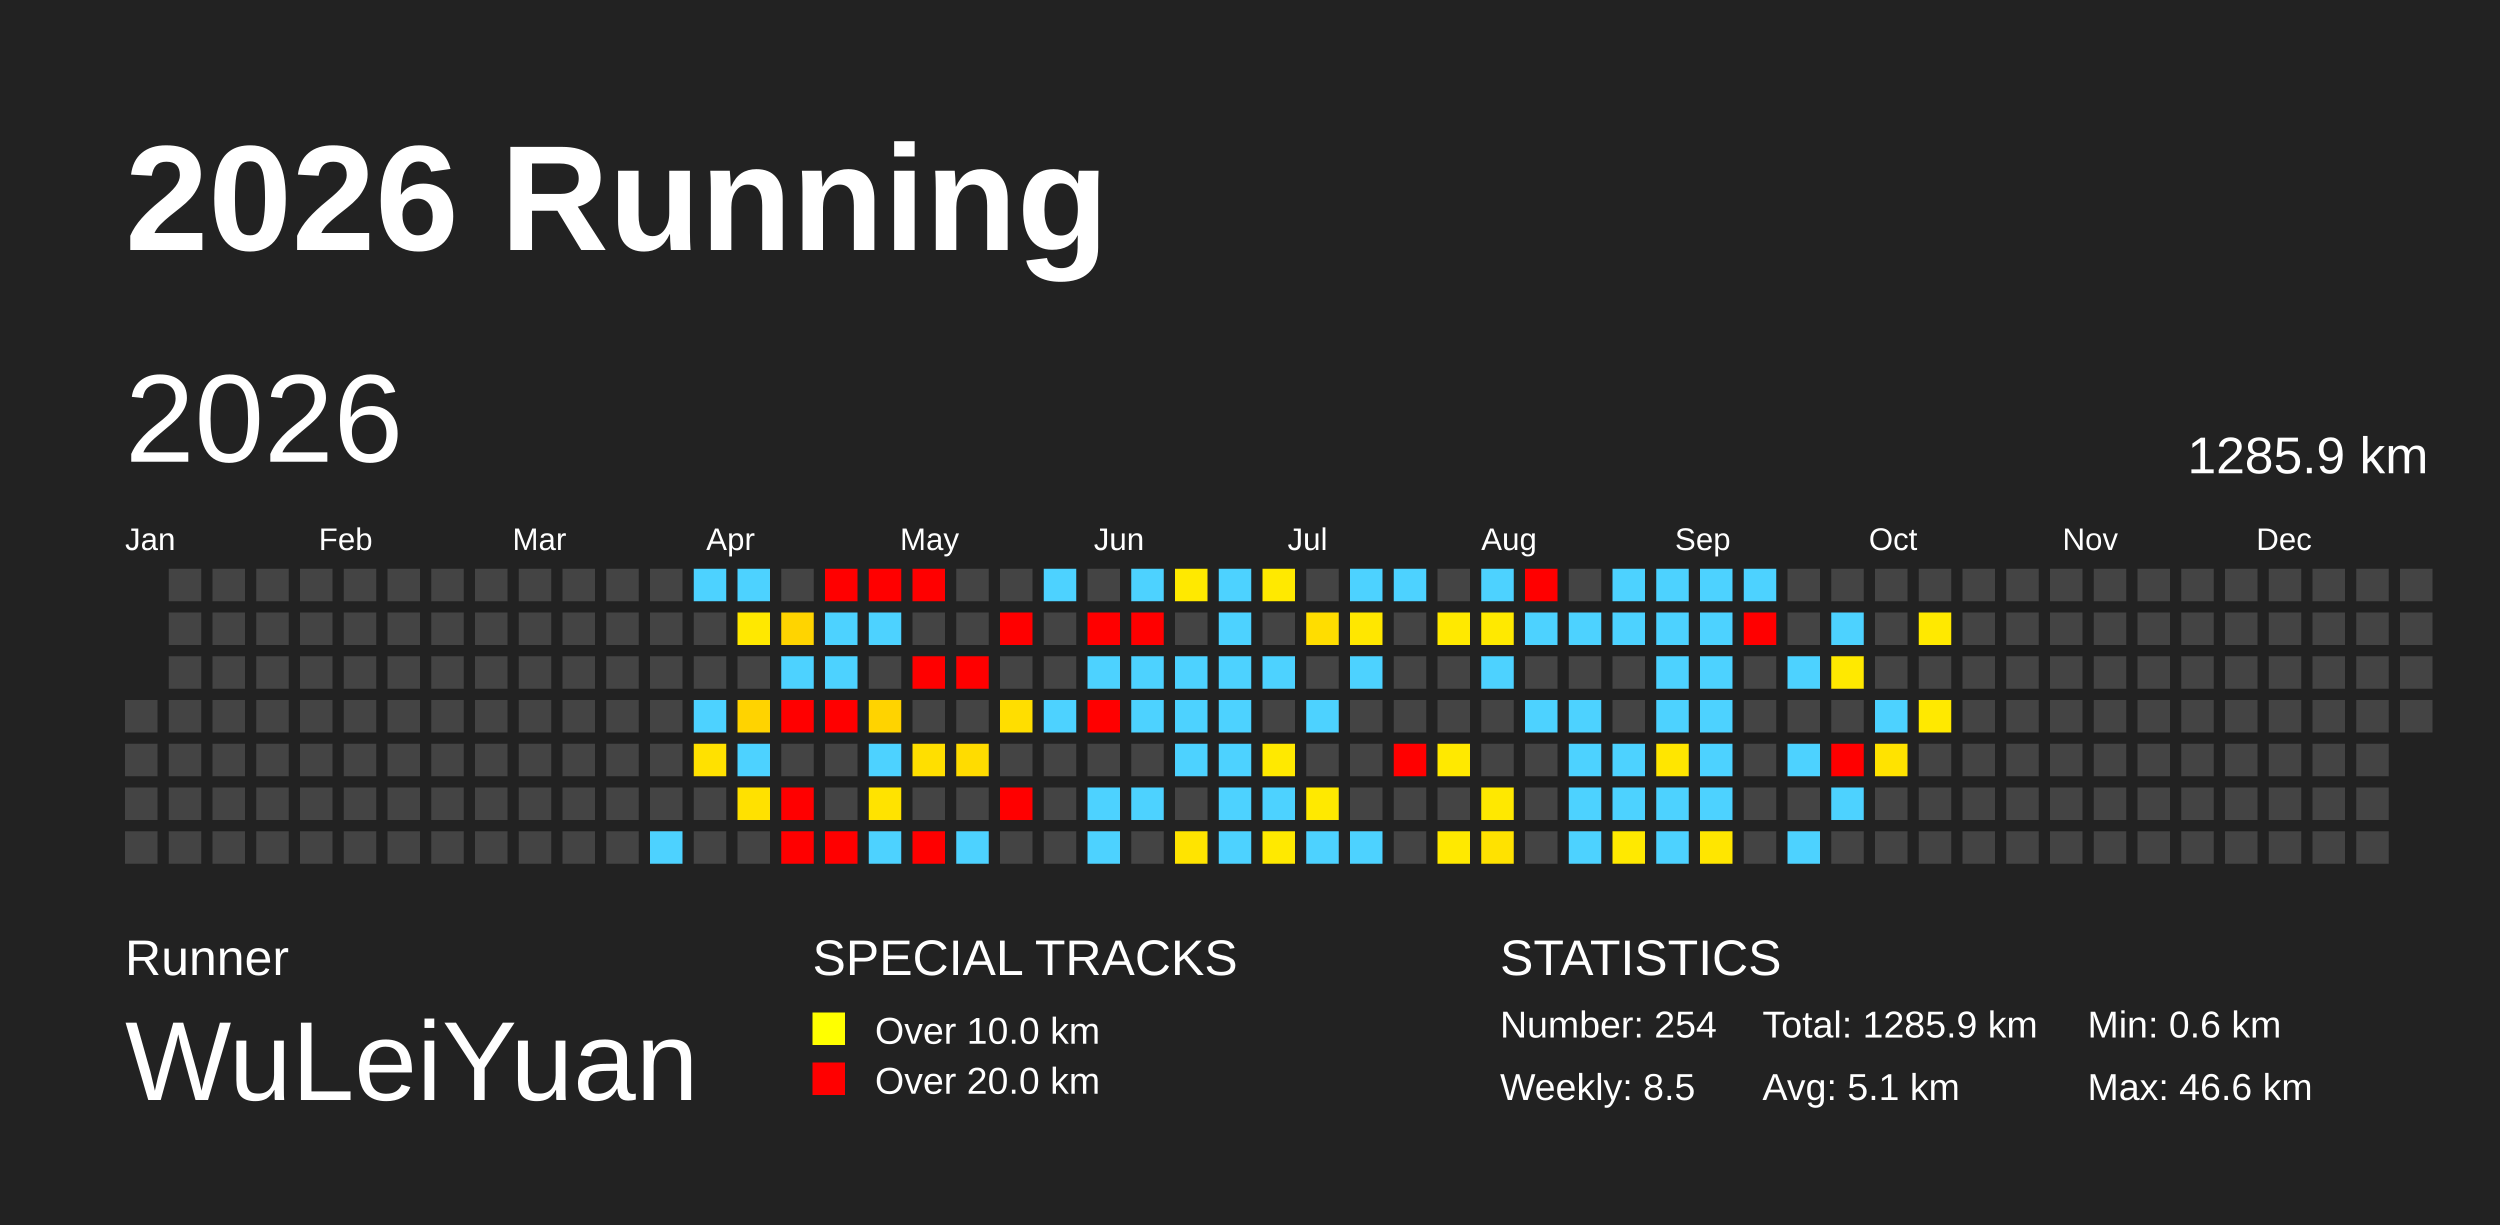
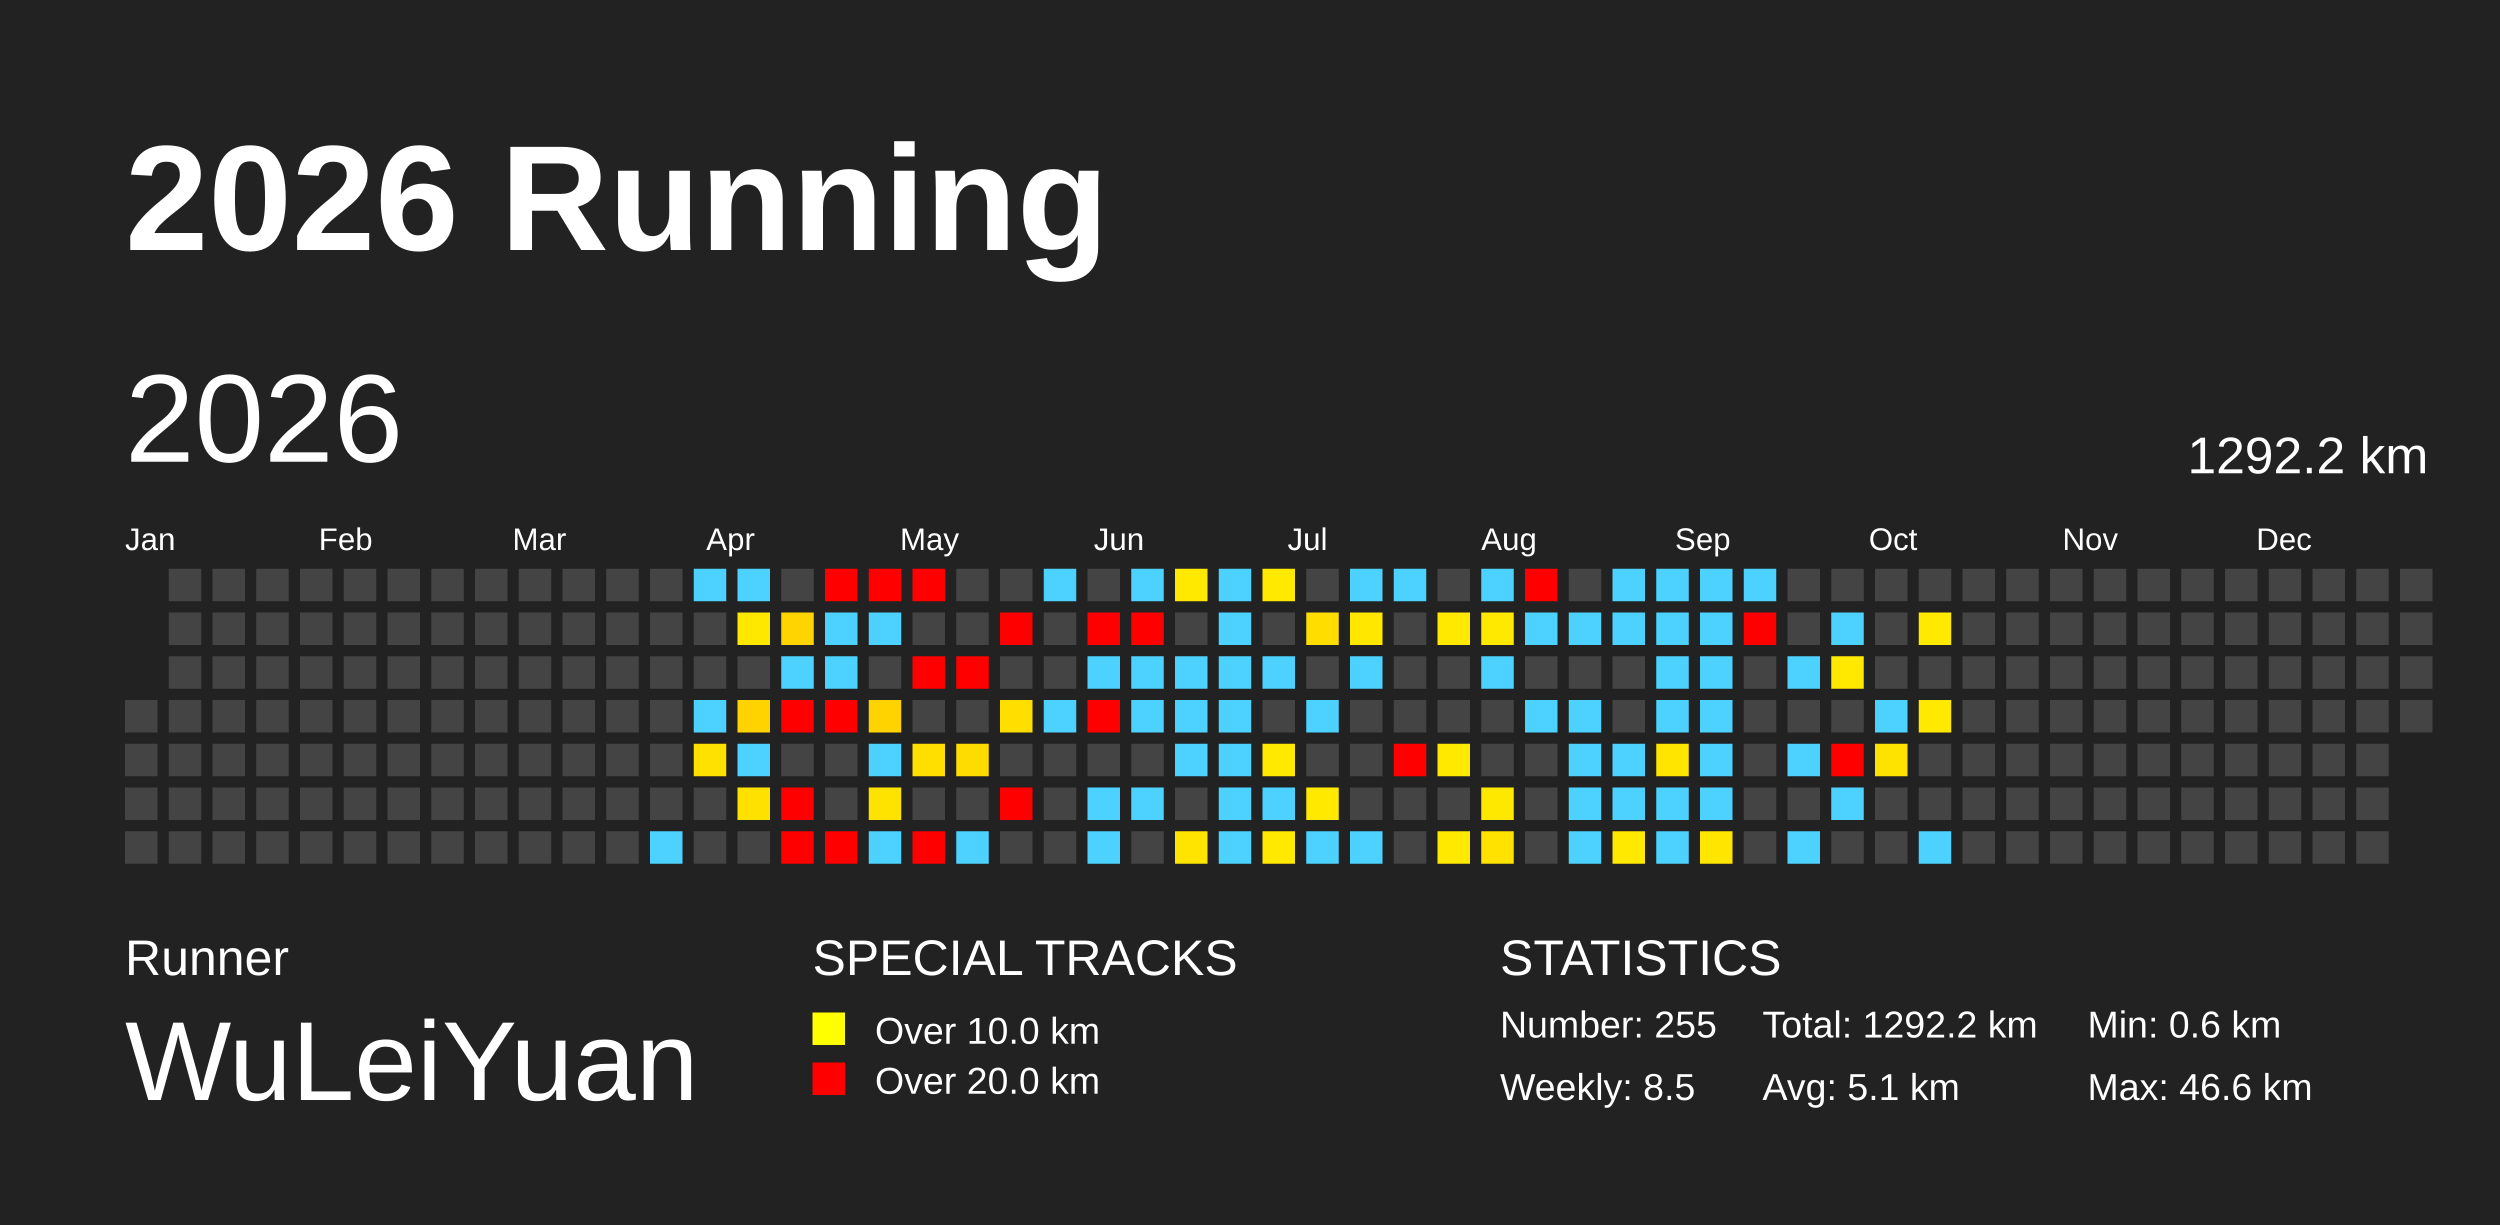
<svg xmlns="http://www.w3.org/2000/svg" baseProfile="full" height="98mm" version="1.1" viewBox="0,0,200,98" width="200mm">
  <defs />
  <rect fill="#222222" height="98" width="200" x="0" y="0" />
  <text fill="#FFFFFF" style="font-size:12px; font-family:Arial; font-weight:bold;" x="10" y="20">2026 Running</text>
  <text fill="#FFFFFF" style="font-size:4px; font-family:Arial" x="10" y="78">Runner</text>
  <text fill="#FFFFFF" style="font-size:9px; font-family:Arial" x="10" y="88">WuLeiYuan</text>
  <text fill="#FFFFFF" style="font-size:4px; font-family:Arial" x="65" y="78">SPECIAL TRACKS</text>
  <rect fill="yellow" height="2.6" width="2.6" x="65" y="81" />
  <text fill="#FFFFFF" style="font-size:3px; font-family:Arial" x="70" y="83.5">Over 10.0 km</text>
  <rect fill="red" height="2.6" width="2.6" x="65" y="85" />
  <text fill="#FFFFFF" style="font-size:3px; font-family:Arial" x="70" y="87.5">Over 20.0 km</text>
  <text fill="#FFFFFF" style="font-size:4px; font-family:Arial" x="120" y="78">STATISTICS</text>
-   <text fill="#FFFFFF" style="font-size:3px; font-family:Arial" x="120" y="83">Number: 254</text>
+   <text fill="#FFFFFF" style="font-size:3px; font-family:Arial" x="120" y="83">Number: 255</text>
  <text fill="#FFFFFF" style="font-size:3px; font-family:Arial" x="120" y="88">Weekly: 8.5</text>
-   <text fill="#FFFFFF" style="font-size:3px; font-family:Arial" x="141" y="83">Total: 1285.9 km</text>
+   <text fill="#FFFFFF" style="font-size:3px; font-family:Arial" x="141" y="83">Total: 1292.2 km</text>
  <text fill="#FFFFFF" style="font-size:3px; font-family:Arial" x="141" y="88">Avg: 5.1 km</text>
  <text fill="#FFFFFF" style="font-size:3px; font-family:Arial" x="167" y="83">Min: 0.6 km</text>
  <text fill="#FFFFFF" style="font-size:3px; font-family:Arial" x="167" y="88">Max: 46.6 km</text>
  <text dominant-baseline="hanging" fill="#FFFFFF" style="font-size:10.0px; font-family:Arial;" x="10" y="30">2026</text>
-   <text dominant-baseline="hanging" fill="#FFFFFF" style="font-size:4.125px; font-family:Arial;" x="175" y="35">1285.9 km</text>
+   <text dominant-baseline="hanging" fill="#FFFFFF" style="font-size:4.125px; font-family:Arial;" x="175" y="35">1292.2 km</text>
  <text fill="#FFFFFF" style="font-size:2.5px; font-family:Arial" x="10.0" y="44">Jan</text>
  <text fill="#FFFFFF" style="font-size:2.5px; font-family:Arial" x="25.5" y="44">Feb</text>
  <text fill="#FFFFFF" style="font-size:2.5px; font-family:Arial" x="41.0" y="44">Mar</text>
  <text fill="#FFFFFF" style="font-size:2.5px; font-family:Arial" x="56.5" y="44">Apr</text>
  <text fill="#FFFFFF" style="font-size:2.5px; font-family:Arial" x="72.0" y="44">May</text>
  <text fill="#FFFFFF" style="font-size:2.5px; font-family:Arial" x="87.5" y="44">Jun</text>
  <text fill="#FFFFFF" style="font-size:2.5px; font-family:Arial" x="103.0" y="44">Jul</text>
  <text fill="#FFFFFF" style="font-size:2.5px; font-family:Arial" x="118.5" y="44">Aug</text>
  <text fill="#FFFFFF" style="font-size:2.5px; font-family:Arial" x="134.0" y="44">Sep</text>
  <text fill="#FFFFFF" style="font-size:2.5px; font-family:Arial" x="149.5" y="44">Oct</text>
  <text fill="#FFFFFF" style="font-size:2.5px; font-family:Arial" x="165.0" y="44">Nov</text>
  <text fill="#FFFFFF" style="font-size:2.5px; font-family:Arial" x="180.5" y="44">Dec</text>
  <rect fill="#444444" height="2.6" width="2.6" x="10.0" y="56.0" />
  <rect fill="#444444" height="2.6" width="2.6" x="10.0" y="59.5" />
  <rect fill="#444444" height="2.6" width="2.6" x="10.0" y="63.0" />
  <rect fill="#444444" height="2.6" width="2.6" x="10.0" y="66.5" />
  <rect fill="#444444" height="2.6" width="2.6" x="13.5" y="45.5" />
  <rect fill="#444444" height="2.6" width="2.6" x="13.5" y="49.0" />
  <rect fill="#444444" height="2.6" width="2.6" x="13.5" y="52.5" />
  <rect fill="#444444" height="2.6" width="2.6" x="13.5" y="56.0" />
  <rect fill="#444444" height="2.6" width="2.6" x="13.5" y="59.5" />
  <rect fill="#444444" height="2.6" width="2.6" x="13.5" y="63.0" />
  <rect fill="#444444" height="2.6" width="2.6" x="13.5" y="66.5" />
  <rect fill="#444444" height="2.6" width="2.6" x="17.0" y="45.5" />
  <rect fill="#444444" height="2.6" width="2.6" x="17.0" y="49.0" />
  <rect fill="#444444" height="2.6" width="2.6" x="17.0" y="52.5" />
  <rect fill="#444444" height="2.6" width="2.6" x="17.0" y="56.0" />
  <rect fill="#444444" height="2.6" width="2.6" x="17.0" y="59.5" />
  <rect fill="#444444" height="2.6" width="2.6" x="17.0" y="63.0" />
  <rect fill="#444444" height="2.6" width="2.6" x="17.0" y="66.5" />
  <rect fill="#444444" height="2.6" width="2.6" x="20.5" y="45.5" />
  <rect fill="#444444" height="2.6" width="2.6" x="20.5" y="49.0" />
  <rect fill="#444444" height="2.6" width="2.6" x="20.5" y="52.5" />
  <rect fill="#444444" height="2.6" width="2.6" x="20.5" y="56.0" />
  <rect fill="#444444" height="2.6" width="2.6" x="20.5" y="59.5" />
  <rect fill="#444444" height="2.6" width="2.6" x="20.5" y="63.0" />
  <rect fill="#444444" height="2.6" width="2.6" x="20.5" y="66.5" />
  <rect fill="#444444" height="2.6" width="2.6" x="24.0" y="45.5" />
  <rect fill="#444444" height="2.6" width="2.6" x="24.0" y="49.0" />
  <rect fill="#444444" height="2.6" width="2.6" x="24.0" y="52.5" />
  <rect fill="#444444" height="2.6" width="2.6" x="24.0" y="56.0" />
  <rect fill="#444444" height="2.6" width="2.6" x="24.0" y="59.5" />
  <rect fill="#444444" height="2.6" width="2.6" x="24.0" y="63.0" />
  <rect fill="#444444" height="2.6" width="2.6" x="24.0" y="66.5" />
  <rect fill="#444444" height="2.6" width="2.6" x="27.5" y="45.5" />
  <rect fill="#444444" height="2.6" width="2.6" x="27.5" y="49.0" />
  <rect fill="#444444" height="2.6" width="2.6" x="27.5" y="52.5" />
  <rect fill="#444444" height="2.6" width="2.6" x="27.5" y="56.0" />
  <rect fill="#444444" height="2.6" width="2.6" x="27.5" y="59.5" />
  <rect fill="#444444" height="2.6" width="2.6" x="27.5" y="63.0" />
  <rect fill="#444444" height="2.6" width="2.6" x="27.5" y="66.5" />
  <rect fill="#444444" height="2.6" width="2.6" x="31.0" y="45.5" />
  <rect fill="#444444" height="2.6" width="2.6" x="31.0" y="49.0" />
  <rect fill="#444444" height="2.6" width="2.6" x="31.0" y="52.5" />
  <rect fill="#444444" height="2.6" width="2.6" x="31.0" y="56.0" />
  <rect fill="#444444" height="2.6" width="2.6" x="31.0" y="59.5" />
  <rect fill="#444444" height="2.6" width="2.6" x="31.0" y="63.0" />
  <rect fill="#444444" height="2.6" width="2.6" x="31.0" y="66.5" />
  <rect fill="#444444" height="2.6" width="2.6" x="34.5" y="45.5" />
  <rect fill="#444444" height="2.6" width="2.6" x="34.5" y="49.0" />
  <rect fill="#444444" height="2.6" width="2.6" x="34.5" y="52.5" />
  <rect fill="#444444" height="2.6" width="2.6" x="34.5" y="56.0" />
  <rect fill="#444444" height="2.6" width="2.6" x="34.5" y="59.5" />
  <rect fill="#444444" height="2.6" width="2.6" x="34.5" y="63.0" />
  <rect fill="#444444" height="2.6" width="2.6" x="34.5" y="66.5" />
  <rect fill="#444444" height="2.6" width="2.6" x="38.0" y="45.5" />
  <rect fill="#444444" height="2.6" width="2.6" x="38.0" y="49.0" />
  <rect fill="#444444" height="2.6" width="2.6" x="38.0" y="52.5" />
  <rect fill="#444444" height="2.6" width="2.6" x="38.0" y="56.0" />
  <rect fill="#444444" height="2.6" width="2.6" x="38.0" y="59.5" />
  <rect fill="#444444" height="2.6" width="2.6" x="38.0" y="63.0" />
  <rect fill="#444444" height="2.6" width="2.6" x="38.0" y="66.5" />
  <rect fill="#444444" height="2.6" width="2.6" x="41.5" y="45.5" />
  <rect fill="#444444" height="2.6" width="2.6" x="41.5" y="49.0" />
  <rect fill="#444444" height="2.6" width="2.6" x="41.5" y="52.5" />
  <rect fill="#444444" height="2.6" width="2.6" x="41.5" y="56.0" />
  <rect fill="#444444" height="2.6" width="2.6" x="41.5" y="59.5" />
  <rect fill="#444444" height="2.6" width="2.6" x="41.5" y="63.0" />
  <rect fill="#444444" height="2.6" width="2.6" x="41.5" y="66.5" />
  <rect fill="#444444" height="2.6" width="2.6" x="45.0" y="45.5" />
  <rect fill="#444444" height="2.6" width="2.6" x="45.0" y="49.0" />
  <rect fill="#444444" height="2.6" width="2.6" x="45.0" y="52.5" />
  <rect fill="#444444" height="2.6" width="2.6" x="45.0" y="56.0" />
  <rect fill="#444444" height="2.6" width="2.6" x="45.0" y="59.5" />
  <rect fill="#444444" height="2.6" width="2.6" x="45.0" y="63.0" />
  <rect fill="#444444" height="2.6" width="2.6" x="45.0" y="66.5" />
  <rect fill="#444444" height="2.6" width="2.6" x="48.5" y="45.5" />
  <rect fill="#444444" height="2.6" width="2.6" x="48.5" y="49.0" />
  <rect fill="#444444" height="2.6" width="2.6" x="48.5" y="52.5" />
  <rect fill="#444444" height="2.6" width="2.6" x="48.5" y="56.0" />
  <rect fill="#444444" height="2.6" width="2.6" x="48.5" y="59.5" />
  <rect fill="#444444" height="2.6" width="2.6" x="48.5" y="63.0" />
  <rect fill="#444444" height="2.6" width="2.6" x="48.5" y="66.5" />
  <rect fill="#444444" height="2.6" width="2.6" x="52.0" y="45.5" />
  <rect fill="#444444" height="2.6" width="2.6" x="52.0" y="49.0" />
  <rect fill="#444444" height="2.6" width="2.6" x="52.0" y="52.5" />
  <rect fill="#444444" height="2.6" width="2.6" x="52.0" y="56.0" />
  <rect fill="#444444" height="2.6" width="2.6" x="52.0" y="59.5" />
  <rect fill="#444444" height="2.6" width="2.6" x="52.0" y="63.0" />
  <rect fill="#4dd2ff" height="2.6" width="2.6" x="52.0" y="66.5" />
  <rect fill="#4dd2ff" height="2.6" width="2.6" x="55.5" y="45.5" />
  <rect fill="#444444" height="2.6" width="2.6" x="55.5" y="49.0" />
  <rect fill="#444444" height="2.6" width="2.6" x="55.5" y="52.5" />
  <rect fill="#4dd2ff" height="2.6" width="2.6" x="55.5" y="56.0" />
  <rect fill="#ffe100" height="2.6" width="2.6" x="55.5" y="59.5" />
  <rect fill="#444444" height="2.6" width="2.6" x="55.5" y="63.0" />
  <rect fill="#444444" height="2.6" width="2.6" x="55.5" y="66.5" />
  <rect fill="#4dd2ff" height="2.6" width="2.6" x="59.0" y="45.5" />
  <rect fill="#ffe800" height="2.6" width="2.6" x="59.0" y="49.0" />
  <rect fill="#444444" height="2.6" width="2.6" x="59.0" y="52.5" />
  <rect fill="#ffd300" height="2.6" width="2.6" x="59.0" y="56.0" />
  <rect fill="#4dd2ff" height="2.6" width="2.6" x="59.0" y="59.5" />
  <rect fill="#ffe100" height="2.6" width="2.6" x="59.0" y="63.0" />
  <rect fill="#444444" height="2.6" width="2.6" x="59.0" y="66.5" />
  <rect fill="#444444" height="2.6" width="2.6" x="62.5" y="45.5" />
  <rect fill="#ffd400" height="2.6" width="2.6" x="62.5" y="49.0" />
  <rect fill="#4dd2ff" height="2.6" width="2.6" x="62.5" y="52.5" />
  <rect fill="red" height="2.6" width="2.6" x="62.5" y="56.0" />
  <rect fill="#444444" height="2.6" width="2.6" x="62.5" y="59.5" />
  <rect fill="red" height="2.6" width="2.6" x="62.5" y="63.0" />
  <rect fill="red" height="2.6" width="2.6" x="62.5" y="66.5" />
  <rect fill="red" height="2.6" width="2.6" x="66.0" y="45.5" />
  <rect fill="#4dd2ff" height="2.6" width="2.6" x="66.0" y="49.0" />
  <rect fill="#4dd2ff" height="2.6" width="2.6" x="66.0" y="52.5" />
  <rect fill="red" height="2.6" width="2.6" x="66.0" y="56.0" />
  <rect fill="#444444" height="2.6" width="2.6" x="66.0" y="59.5" />
  <rect fill="#444444" height="2.6" width="2.6" x="66.0" y="63.0" />
  <rect fill="red" height="2.6" width="2.6" x="66.0" y="66.5" />
  <rect fill="red" height="2.6" width="2.6" x="69.5" y="45.5" />
  <rect fill="#4dd2ff" height="2.6" width="2.6" x="69.5" y="49.0" />
  <rect fill="#444444" height="2.6" width="2.6" x="69.5" y="52.5" />
  <rect fill="#ffd300" height="2.6" width="2.6" x="69.5" y="56.0" />
  <rect fill="#4dd2ff" height="2.6" width="2.6" x="69.5" y="59.5" />
  <rect fill="#ffe300" height="2.6" width="2.6" x="69.5" y="63.0" />
  <rect fill="#4dd2ff" height="2.6" width="2.6" x="69.5" y="66.5" />
  <rect fill="red" height="2.6" width="2.6" x="73.0" y="45.5" />
  <rect fill="#444444" height="2.6" width="2.6" x="73.0" y="49.0" />
  <rect fill="red" height="2.6" width="2.6" x="73.0" y="52.5" />
  <rect fill="#444444" height="2.6" width="2.6" x="73.0" y="56.0" />
  <rect fill="#ffdf00" height="2.6" width="2.6" x="73.0" y="59.5" />
  <rect fill="#444444" height="2.6" width="2.6" x="73.0" y="63.0" />
  <rect fill="red" height="2.6" width="2.6" x="73.0" y="66.5" />
  <rect fill="#444444" height="2.6" width="2.6" x="76.5" y="45.5" />
  <rect fill="#444444" height="2.6" width="2.6" x="76.5" y="49.0" />
  <rect fill="red" height="2.6" width="2.6" x="76.5" y="52.5" />
  <rect fill="#444444" height="2.6" width="2.6" x="76.5" y="56.0" />
  <rect fill="#ffdc00" height="2.6" width="2.6" x="76.5" y="59.5" />
  <rect fill="#444444" height="2.6" width="2.6" x="76.5" y="63.0" />
  <rect fill="#4dd2ff" height="2.6" width="2.6" x="76.5" y="66.5" />
  <rect fill="#444444" height="2.6" width="2.6" x="80.0" y="45.5" />
  <rect fill="red" height="2.6" width="2.6" x="80.0" y="49.0" />
  <rect fill="#444444" height="2.6" width="2.6" x="80.0" y="52.5" />
  <rect fill="#ffde00" height="2.6" width="2.6" x="80.0" y="56.0" />
  <rect fill="#444444" height="2.6" width="2.6" x="80.0" y="59.5" />
  <rect fill="red" height="2.6" width="2.6" x="80.0" y="63.0" />
  <rect fill="#444444" height="2.6" width="2.6" x="80.0" y="66.5" />
  <rect fill="#4dd2ff" height="2.6" width="2.6" x="83.5" y="45.5" />
  <rect fill="#444444" height="2.6" width="2.6" x="83.5" y="49.0" />
  <rect fill="#444444" height="2.6" width="2.6" x="83.5" y="52.5" />
  <rect fill="#4dd2ff" height="2.6" width="2.6" x="83.5" y="56.0" />
  <rect fill="#444444" height="2.6" width="2.6" x="83.5" y="59.5" />
  <rect fill="#444444" height="2.6" width="2.6" x="83.5" y="63.0" />
  <rect fill="#444444" height="2.6" width="2.6" x="83.5" y="66.5" />
  <rect fill="#444444" height="2.6" width="2.6" x="87.0" y="45.5" />
  <rect fill="red" height="2.6" width="2.6" x="87.0" y="49.0" />
  <rect fill="#4dd2ff" height="2.6" width="2.6" x="87.0" y="52.5" />
  <rect fill="red" height="2.6" width="2.6" x="87.0" y="56.0" />
  <rect fill="#444444" height="2.6" width="2.6" x="87.0" y="59.5" />
  <rect fill="#4dd2ff" height="2.6" width="2.6" x="87.0" y="63.0" />
  <rect fill="#4dd2ff" height="2.6" width="2.6" x="87.0" y="66.5" />
  <rect fill="#4dd2ff" height="2.6" width="2.6" x="90.5" y="45.5" />
  <rect fill="red" height="2.6" width="2.6" x="90.5" y="49.0" />
  <rect fill="#4dd2ff" height="2.6" width="2.6" x="90.5" y="52.5" />
  <rect fill="#4dd2ff" height="2.6" width="2.6" x="90.5" y="56.0" />
  <rect fill="#444444" height="2.6" width="2.6" x="90.5" y="59.5" />
  <rect fill="#4dd2ff" height="2.6" width="2.6" x="90.5" y="63.0" />
  <rect fill="#444444" height="2.6" width="2.6" x="90.5" y="66.5" />
  <rect fill="#ffe900" height="2.6" width="2.6" x="94.0" y="45.5" />
  <rect fill="#444444" height="2.6" width="2.6" x="94.0" y="49.0" />
  <rect fill="#4dd2ff" height="2.6" width="2.6" x="94.0" y="52.5" />
  <rect fill="#4dd2ff" height="2.6" width="2.6" x="94.0" y="56.0" />
  <rect fill="#4dd2ff" height="2.6" width="2.6" x="94.0" y="59.5" />
  <rect fill="#444444" height="2.6" width="2.6" x="94.0" y="63.0" />
  <rect fill="#ffe400" height="2.6" width="2.6" x="94.0" y="66.5" />
  <rect fill="#4dd2ff" height="2.6" width="2.6" x="97.5" y="45.5" />
  <rect fill="#4dd2ff" height="2.6" width="2.6" x="97.5" y="49.0" />
  <rect fill="#4dd2ff" height="2.6" width="2.6" x="97.5" y="52.5" />
  <rect fill="#4dd2ff" height="2.6" width="2.6" x="97.5" y="56.0" />
  <rect fill="#4dd2ff" height="2.6" width="2.6" x="97.5" y="59.5" />
  <rect fill="#4dd2ff" height="2.6" width="2.6" x="97.5" y="63.0" />
  <rect fill="#4dd2ff" height="2.6" width="2.6" x="97.5" y="66.5" />
  <rect fill="#ffe900" height="2.6" width="2.6" x="101.0" y="45.5" />
  <rect fill="#444444" height="2.6" width="2.6" x="101.0" y="49.0" />
  <rect fill="#4dd2ff" height="2.6" width="2.6" x="101.0" y="52.5" />
  <rect fill="#444444" height="2.6" width="2.6" x="101.0" y="56.0" />
  <rect fill="#ffe900" height="2.6" width="2.6" x="101.0" y="59.5" />
  <rect fill="#4dd2ff" height="2.6" width="2.6" x="101.0" y="63.0" />
  <rect fill="#ffe900" height="2.6" width="2.6" x="101.0" y="66.5" />
  <rect fill="#444444" height="2.6" width="2.6" x="104.5" y="45.5" />
  <rect fill="#ffdd00" height="2.6" width="2.6" x="104.5" y="49.0" />
  <rect fill="#444444" height="2.6" width="2.6" x="104.5" y="52.5" />
  <rect fill="#4dd2ff" height="2.6" width="2.6" x="104.5" y="56.0" />
  <rect fill="#444444" height="2.6" width="2.6" x="104.5" y="59.5" />
  <rect fill="#ffe900" height="2.6" width="2.6" x="104.5" y="63.0" />
  <rect fill="#4dd2ff" height="2.6" width="2.6" x="104.5" y="66.5" />
  <rect fill="#4dd2ff" height="2.6" width="2.6" x="108.0" y="45.5" />
  <rect fill="#ffe700" height="2.6" width="2.6" x="108.0" y="49.0" />
  <rect fill="#4dd2ff" height="2.6" width="2.6" x="108.0" y="52.5" />
  <rect fill="#444444" height="2.6" width="2.6" x="108.0" y="56.0" />
  <rect fill="#444444" height="2.6" width="2.6" x="108.0" y="59.5" />
  <rect fill="#444444" height="2.6" width="2.6" x="108.0" y="63.0" />
  <rect fill="#4dd2ff" height="2.6" width="2.6" x="108.0" y="66.5" />
  <rect fill="#4dd2ff" height="2.6" width="2.6" x="111.5" y="45.5" />
  <rect fill="#444444" height="2.6" width="2.6" x="111.5" y="49.0" />
  <rect fill="#444444" height="2.6" width="2.6" x="111.5" y="52.5" />
  <rect fill="#444444" height="2.6" width="2.6" x="111.5" y="56.0" />
  <rect fill="red" height="2.6" width="2.6" x="111.5" y="59.5" />
  <rect fill="#444444" height="2.6" width="2.6" x="111.5" y="63.0" />
  <rect fill="#444444" height="2.6" width="2.6" x="111.5" y="66.5" />
  <rect fill="#444444" height="2.6" width="2.6" x="115.0" y="45.5" />
  <rect fill="#ffe900" height="2.6" width="2.6" x="115.0" y="49.0" />
  <rect fill="#444444" height="2.6" width="2.6" x="115.0" y="52.5" />
  <rect fill="#444444" height="2.6" width="2.6" x="115.0" y="56.0" />
  <rect fill="#ffe900" height="2.6" width="2.6" x="115.0" y="59.5" />
  <rect fill="#444444" height="2.6" width="2.6" x="115.0" y="63.0" />
  <rect fill="#ffe900" height="2.6" width="2.6" x="115.0" y="66.5" />
  <rect fill="#4dd2ff" height="2.6" width="2.6" x="118.5" y="45.5" />
  <rect fill="#ffe900" height="2.6" width="2.6" x="118.5" y="49.0" />
  <rect fill="#4dd2ff" height="2.6" width="2.6" x="118.5" y="52.5" />
  <rect fill="#444444" height="2.6" width="2.6" x="118.5" y="56.0" />
  <rect fill="#444444" height="2.6" width="2.6" x="118.5" y="59.5" />
  <rect fill="#ffe800" height="2.6" width="2.6" x="118.5" y="63.0" />
  <rect fill="#ffe200" height="2.6" width="2.6" x="118.5" y="66.5" />
  <rect fill="red" height="2.6" width="2.6" x="122.0" y="45.5" />
  <rect fill="#4dd2ff" height="2.6" width="2.6" x="122.0" y="49.0" />
  <rect fill="#444444" height="2.6" width="2.6" x="122.0" y="52.5" />
  <rect fill="#4dd2ff" height="2.6" width="2.6" x="122.0" y="56.0" />
  <rect fill="#444444" height="2.6" width="2.6" x="122.0" y="59.5" />
  <rect fill="#444444" height="2.6" width="2.6" x="122.0" y="63.0" />
  <rect fill="#444444" height="2.6" width="2.6" x="122.0" y="66.5" />
  <rect fill="#444444" height="2.6" width="2.6" x="125.5" y="45.5" />
  <rect fill="#4dd2ff" height="2.6" width="2.6" x="125.5" y="49.0" />
  <rect fill="#444444" height="2.6" width="2.6" x="125.5" y="52.5" />
  <rect fill="#4dd2ff" height="2.6" width="2.6" x="125.5" y="56.0" />
  <rect fill="#4dd2ff" height="2.6" width="2.6" x="125.5" y="59.5" />
  <rect fill="#4dd2ff" height="2.6" width="2.6" x="125.5" y="63.0" />
  <rect fill="#4dd2ff" height="2.6" width="2.6" x="125.5" y="66.5" />
  <rect fill="#4dd2ff" height="2.6" width="2.6" x="129.0" y="45.5" />
  <rect fill="#4dd2ff" height="2.6" width="2.6" x="129.0" y="49.0" />
  <rect fill="#444444" height="2.6" width="2.6" x="129.0" y="52.5" />
  <rect fill="#444444" height="2.6" width="2.6" x="129.0" y="56.0" />
  <rect fill="#4dd2ff" height="2.6" width="2.6" x="129.0" y="59.5" />
  <rect fill="#4dd2ff" height="2.6" width="2.6" x="129.0" y="63.0" />
  <rect fill="#ffe900" height="2.6" width="2.6" x="129.0" y="66.5" />
  <rect fill="#4dd2ff" height="2.6" width="2.6" x="132.5" y="45.5" />
  <rect fill="#4dd2ff" height="2.6" width="2.6" x="132.5" y="49.0" />
  <rect fill="#4dd2ff" height="2.6" width="2.6" x="132.5" y="52.5" />
  <rect fill="#4dd2ff" height="2.6" width="2.6" x="132.5" y="56.0" />
  <rect fill="#ffe600" height="2.6" width="2.6" x="132.5" y="59.5" />
  <rect fill="#4dd2ff" height="2.6" width="2.6" x="132.5" y="63.0" />
  <rect fill="#4dd2ff" height="2.6" width="2.6" x="132.5" y="66.5" />
  <rect fill="#4dd2ff" height="2.6" width="2.6" x="136.0" y="45.5" />
  <rect fill="#4dd2ff" height="2.6" width="2.6" x="136.0" y="49.0" />
  <rect fill="#4dd2ff" height="2.6" width="2.6" x="136.0" y="52.5" />
  <rect fill="#4dd2ff" height="2.6" width="2.6" x="136.0" y="56.0" />
  <rect fill="#4dd2ff" height="2.6" width="2.6" x="136.0" y="59.5" />
  <rect fill="#4dd2ff" height="2.6" width="2.6" x="136.0" y="63.0" />
  <rect fill="#ffe600" height="2.6" width="2.6" x="136.0" y="66.5" />
  <rect fill="#4dd2ff" height="2.6" width="2.6" x="139.5" y="45.5" />
  <rect fill="red" height="2.6" width="2.6" x="139.5" y="49.0" />
  <rect fill="#444444" height="2.6" width="2.6" x="139.5" y="52.5" />
  <rect fill="#444444" height="2.6" width="2.6" x="139.5" y="56.0" />
  <rect fill="#444444" height="2.6" width="2.6" x="139.5" y="59.5" />
  <rect fill="#444444" height="2.6" width="2.6" x="139.5" y="63.0" />
  <rect fill="#444444" height="2.6" width="2.6" x="139.5" y="66.5" />
  <rect fill="#444444" height="2.6" width="2.6" x="143.0" y="45.5" />
  <rect fill="#444444" height="2.6" width="2.6" x="143.0" y="49.0" />
  <rect fill="#4dd2ff" height="2.6" width="2.6" x="143.0" y="52.5" />
  <rect fill="#444444" height="2.6" width="2.6" x="143.0" y="56.0" />
  <rect fill="#4dd2ff" height="2.6" width="2.6" x="143.0" y="59.5" />
  <rect fill="#444444" height="2.6" width="2.6" x="143.0" y="63.0" />
  <rect fill="#4dd2ff" height="2.6" width="2.6" x="143.0" y="66.5" />
  <rect fill="#444444" height="2.6" width="2.6" x="146.5" y="45.5" />
  <rect fill="#4dd2ff" height="2.6" width="2.6" x="146.5" y="49.0" />
  <rect fill="#ffe900" height="2.6" width="2.6" x="146.5" y="52.5" />
  <rect fill="#444444" height="2.6" width="2.6" x="146.5" y="56.0" />
  <rect fill="red" height="2.6" width="2.6" x="146.5" y="59.5" />
  <rect fill="#4dd2ff" height="2.6" width="2.6" x="146.5" y="63.0" />
  <rect fill="#444444" height="2.6" width="2.6" x="146.5" y="66.5" />
  <rect fill="#444444" height="2.6" width="2.6" x="150.0" y="45.5" />
  <rect fill="#444444" height="2.6" width="2.6" x="150.0" y="49.0" />
  <rect fill="#444444" height="2.6" width="2.6" x="150.0" y="52.5" />
  <rect fill="#4dd2ff" height="2.6" width="2.6" x="150.0" y="56.0" />
  <rect fill="#ffe300" height="2.6" width="2.6" x="150.0" y="59.5" />
  <rect fill="#444444" height="2.6" width="2.6" x="150.0" y="63.0" />
  <rect fill="#444444" height="2.6" width="2.6" x="150.0" y="66.5" />
  <rect fill="#444444" height="2.6" width="2.6" x="153.5" y="45.5" />
  <rect fill="#ffe900" height="2.6" width="2.6" x="153.5" y="49.0" />
  <rect fill="#444444" height="2.6" width="2.6" x="153.5" y="52.5" />
  <rect fill="#ffe900" height="2.6" width="2.6" x="153.5" y="56.0" />
  <rect fill="#444444" height="2.6" width="2.6" x="153.5" y="59.5" />
  <rect fill="#444444" height="2.6" width="2.6" x="153.5" y="63.0" />
-   <rect fill="#444444" height="2.6" width="2.6" x="153.5" y="66.5" />
+   <rect fill="#4dd2ff" height="2.6" width="2.6" x="153.5" y="66.5" />
  <rect fill="#444444" height="2.6" width="2.6" x="157.0" y="45.5" />
  <rect fill="#444444" height="2.6" width="2.6" x="157.0" y="49.0" />
  <rect fill="#444444" height="2.6" width="2.6" x="157.0" y="52.5" />
  <rect fill="#444444" height="2.6" width="2.6" x="157.0" y="56.0" />
  <rect fill="#444444" height="2.6" width="2.6" x="157.0" y="59.5" />
  <rect fill="#444444" height="2.6" width="2.6" x="157.0" y="63.0" />
  <rect fill="#444444" height="2.6" width="2.6" x="157.0" y="66.5" />
  <rect fill="#444444" height="2.6" width="2.6" x="160.5" y="45.5" />
  <rect fill="#444444" height="2.6" width="2.6" x="160.5" y="49.0" />
  <rect fill="#444444" height="2.6" width="2.6" x="160.5" y="52.5" />
  <rect fill="#444444" height="2.6" width="2.6" x="160.5" y="56.0" />
  <rect fill="#444444" height="2.6" width="2.6" x="160.5" y="59.5" />
  <rect fill="#444444" height="2.6" width="2.6" x="160.5" y="63.0" />
  <rect fill="#444444" height="2.6" width="2.6" x="160.5" y="66.5" />
  <rect fill="#444444" height="2.6" width="2.6" x="164.0" y="45.5" />
  <rect fill="#444444" height="2.6" width="2.6" x="164.0" y="49.0" />
  <rect fill="#444444" height="2.6" width="2.6" x="164.0" y="52.5" />
  <rect fill="#444444" height="2.6" width="2.6" x="164.0" y="56.0" />
  <rect fill="#444444" height="2.6" width="2.6" x="164.0" y="59.5" />
  <rect fill="#444444" height="2.6" width="2.6" x="164.0" y="63.0" />
  <rect fill="#444444" height="2.6" width="2.6" x="164.0" y="66.5" />
  <rect fill="#444444" height="2.6" width="2.6" x="167.5" y="45.5" />
  <rect fill="#444444" height="2.6" width="2.6" x="167.5" y="49.0" />
  <rect fill="#444444" height="2.6" width="2.6" x="167.5" y="52.5" />
  <rect fill="#444444" height="2.6" width="2.6" x="167.5" y="56.0" />
  <rect fill="#444444" height="2.6" width="2.6" x="167.5" y="59.5" />
  <rect fill="#444444" height="2.6" width="2.6" x="167.5" y="63.0" />
  <rect fill="#444444" height="2.6" width="2.6" x="167.5" y="66.5" />
  <rect fill="#444444" height="2.6" width="2.6" x="171.0" y="45.5" />
  <rect fill="#444444" height="2.6" width="2.6" x="171.0" y="49.0" />
  <rect fill="#444444" height="2.6" width="2.6" x="171.0" y="52.5" />
  <rect fill="#444444" height="2.6" width="2.6" x="171.0" y="56.0" />
  <rect fill="#444444" height="2.6" width="2.6" x="171.0" y="59.5" />
  <rect fill="#444444" height="2.6" width="2.6" x="171.0" y="63.0" />
  <rect fill="#444444" height="2.6" width="2.6" x="171.0" y="66.5" />
  <rect fill="#444444" height="2.6" width="2.6" x="174.5" y="45.5" />
  <rect fill="#444444" height="2.6" width="2.6" x="174.5" y="49.0" />
  <rect fill="#444444" height="2.6" width="2.6" x="174.5" y="52.5" />
  <rect fill="#444444" height="2.6" width="2.6" x="174.5" y="56.0" />
  <rect fill="#444444" height="2.6" width="2.6" x="174.5" y="59.5" />
  <rect fill="#444444" height="2.6" width="2.6" x="174.5" y="63.0" />
  <rect fill="#444444" height="2.6" width="2.6" x="174.5" y="66.5" />
  <rect fill="#444444" height="2.6" width="2.6" x="178.0" y="45.5" />
  <rect fill="#444444" height="2.6" width="2.6" x="178.0" y="49.0" />
  <rect fill="#444444" height="2.6" width="2.6" x="178.0" y="52.5" />
  <rect fill="#444444" height="2.6" width="2.6" x="178.0" y="56.0" />
  <rect fill="#444444" height="2.6" width="2.6" x="178.0" y="59.5" />
  <rect fill="#444444" height="2.6" width="2.6" x="178.0" y="63.0" />
  <rect fill="#444444" height="2.6" width="2.6" x="178.0" y="66.5" />
  <rect fill="#444444" height="2.6" width="2.6" x="181.5" y="45.5" />
  <rect fill="#444444" height="2.6" width="2.6" x="181.5" y="49.0" />
  <rect fill="#444444" height="2.6" width="2.6" x="181.5" y="52.5" />
  <rect fill="#444444" height="2.6" width="2.6" x="181.5" y="56.0" />
  <rect fill="#444444" height="2.6" width="2.6" x="181.5" y="59.5" />
  <rect fill="#444444" height="2.6" width="2.6" x="181.5" y="63.0" />
  <rect fill="#444444" height="2.6" width="2.6" x="181.5" y="66.5" />
  <rect fill="#444444" height="2.6" width="2.6" x="185.0" y="45.5" />
  <rect fill="#444444" height="2.6" width="2.6" x="185.0" y="49.0" />
  <rect fill="#444444" height="2.6" width="2.6" x="185.0" y="52.5" />
  <rect fill="#444444" height="2.6" width="2.6" x="185.0" y="56.0" />
  <rect fill="#444444" height="2.6" width="2.6" x="185.0" y="59.5" />
  <rect fill="#444444" height="2.6" width="2.6" x="185.0" y="63.0" />
  <rect fill="#444444" height="2.6" width="2.6" x="185.0" y="66.5" />
  <rect fill="#444444" height="2.6" width="2.6" x="188.5" y="45.5" />
  <rect fill="#444444" height="2.6" width="2.6" x="188.5" y="49.0" />
  <rect fill="#444444" height="2.6" width="2.6" x="188.5" y="52.5" />
  <rect fill="#444444" height="2.6" width="2.6" x="188.5" y="56.0" />
  <rect fill="#444444" height="2.6" width="2.6" x="188.5" y="59.5" />
  <rect fill="#444444" height="2.6" width="2.6" x="188.5" y="63.0" />
  <rect fill="#444444" height="2.6" width="2.6" x="188.5" y="66.5" />
  <rect fill="#444444" height="2.6" width="2.6" x="192.0" y="45.5" />
  <rect fill="#444444" height="2.6" width="2.6" x="192.0" y="49.0" />
  <rect fill="#444444" height="2.6" width="2.6" x="192.0" y="52.5" />
  <rect fill="#444444" height="2.6" width="2.6" x="192.0" y="56.0" />
</svg>
